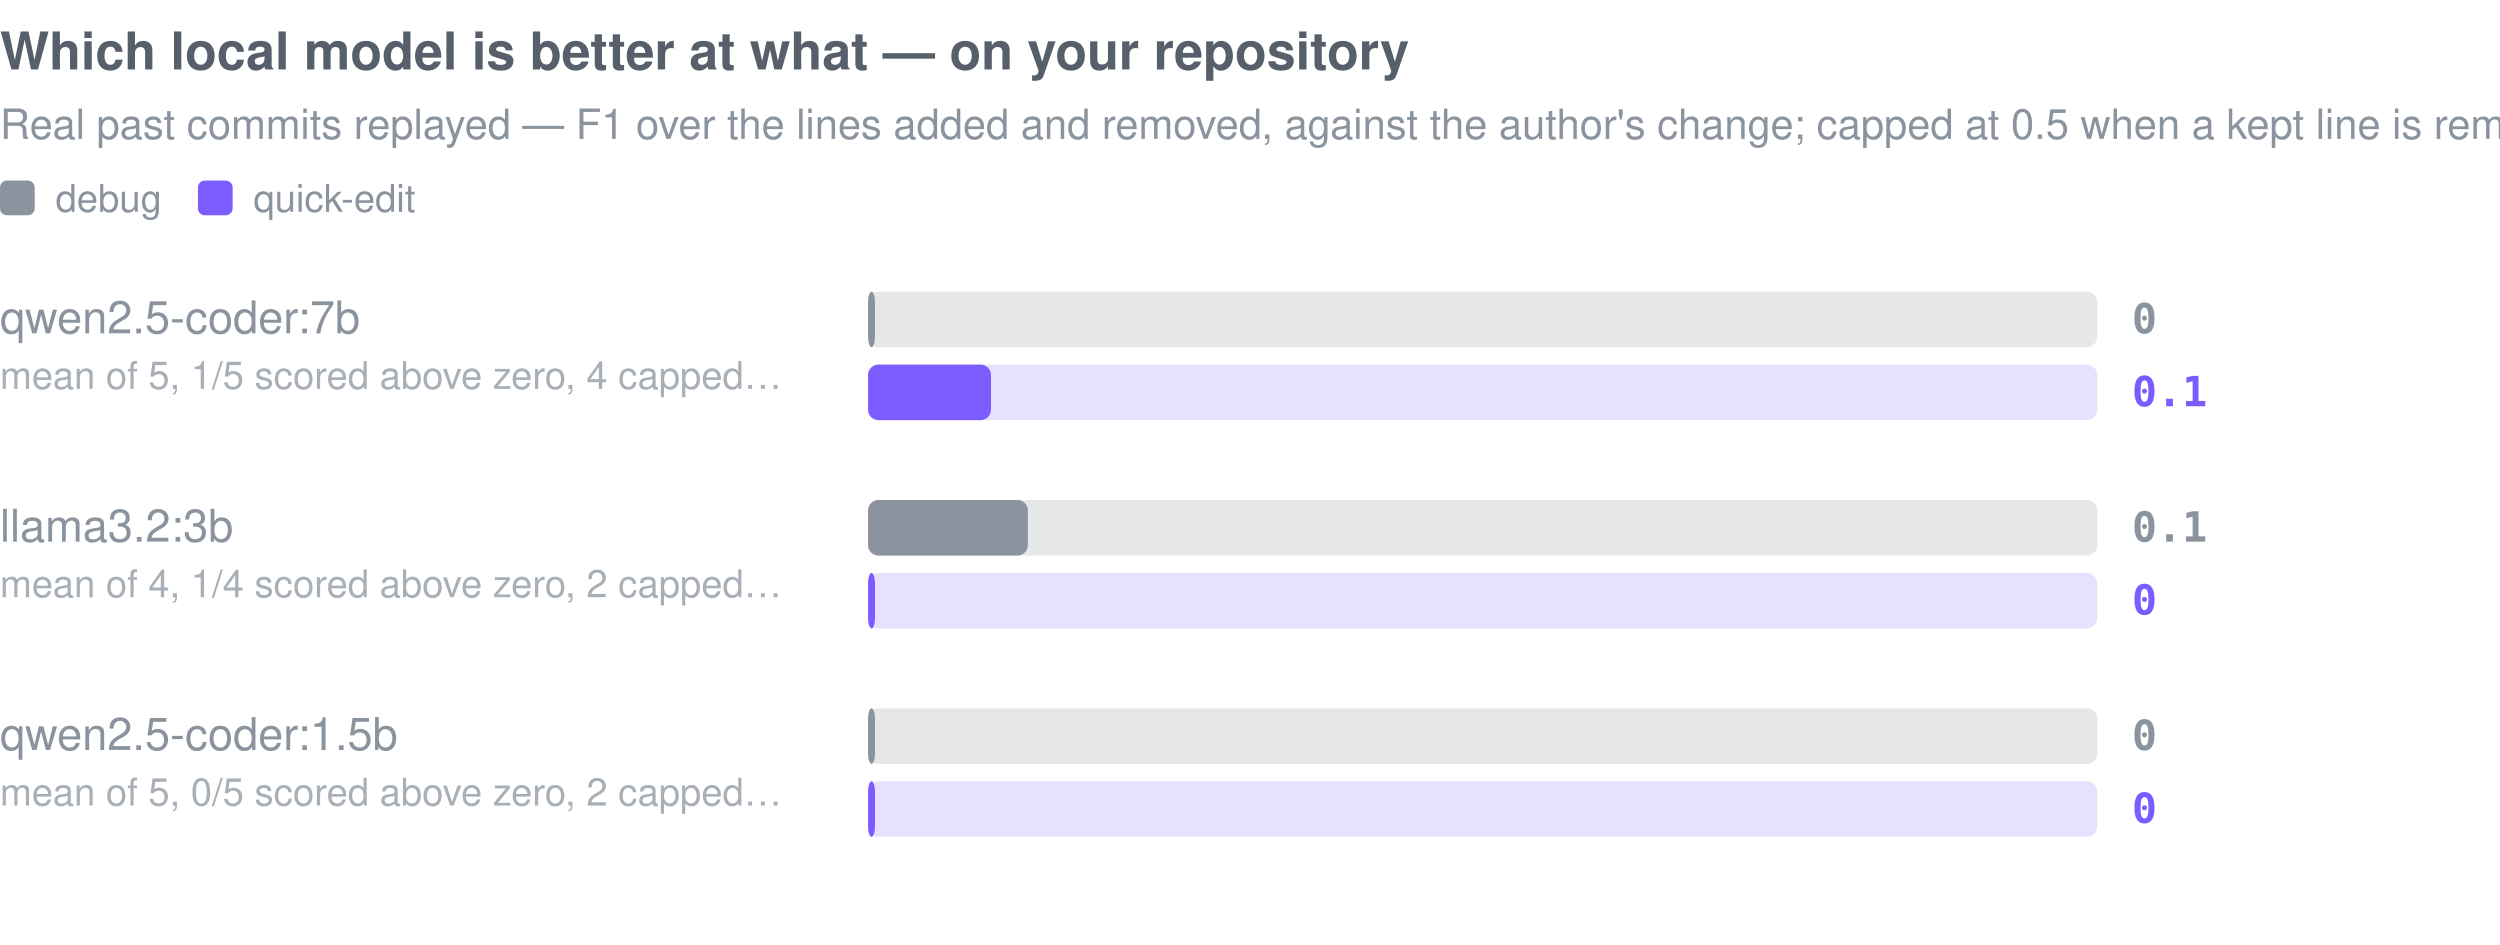
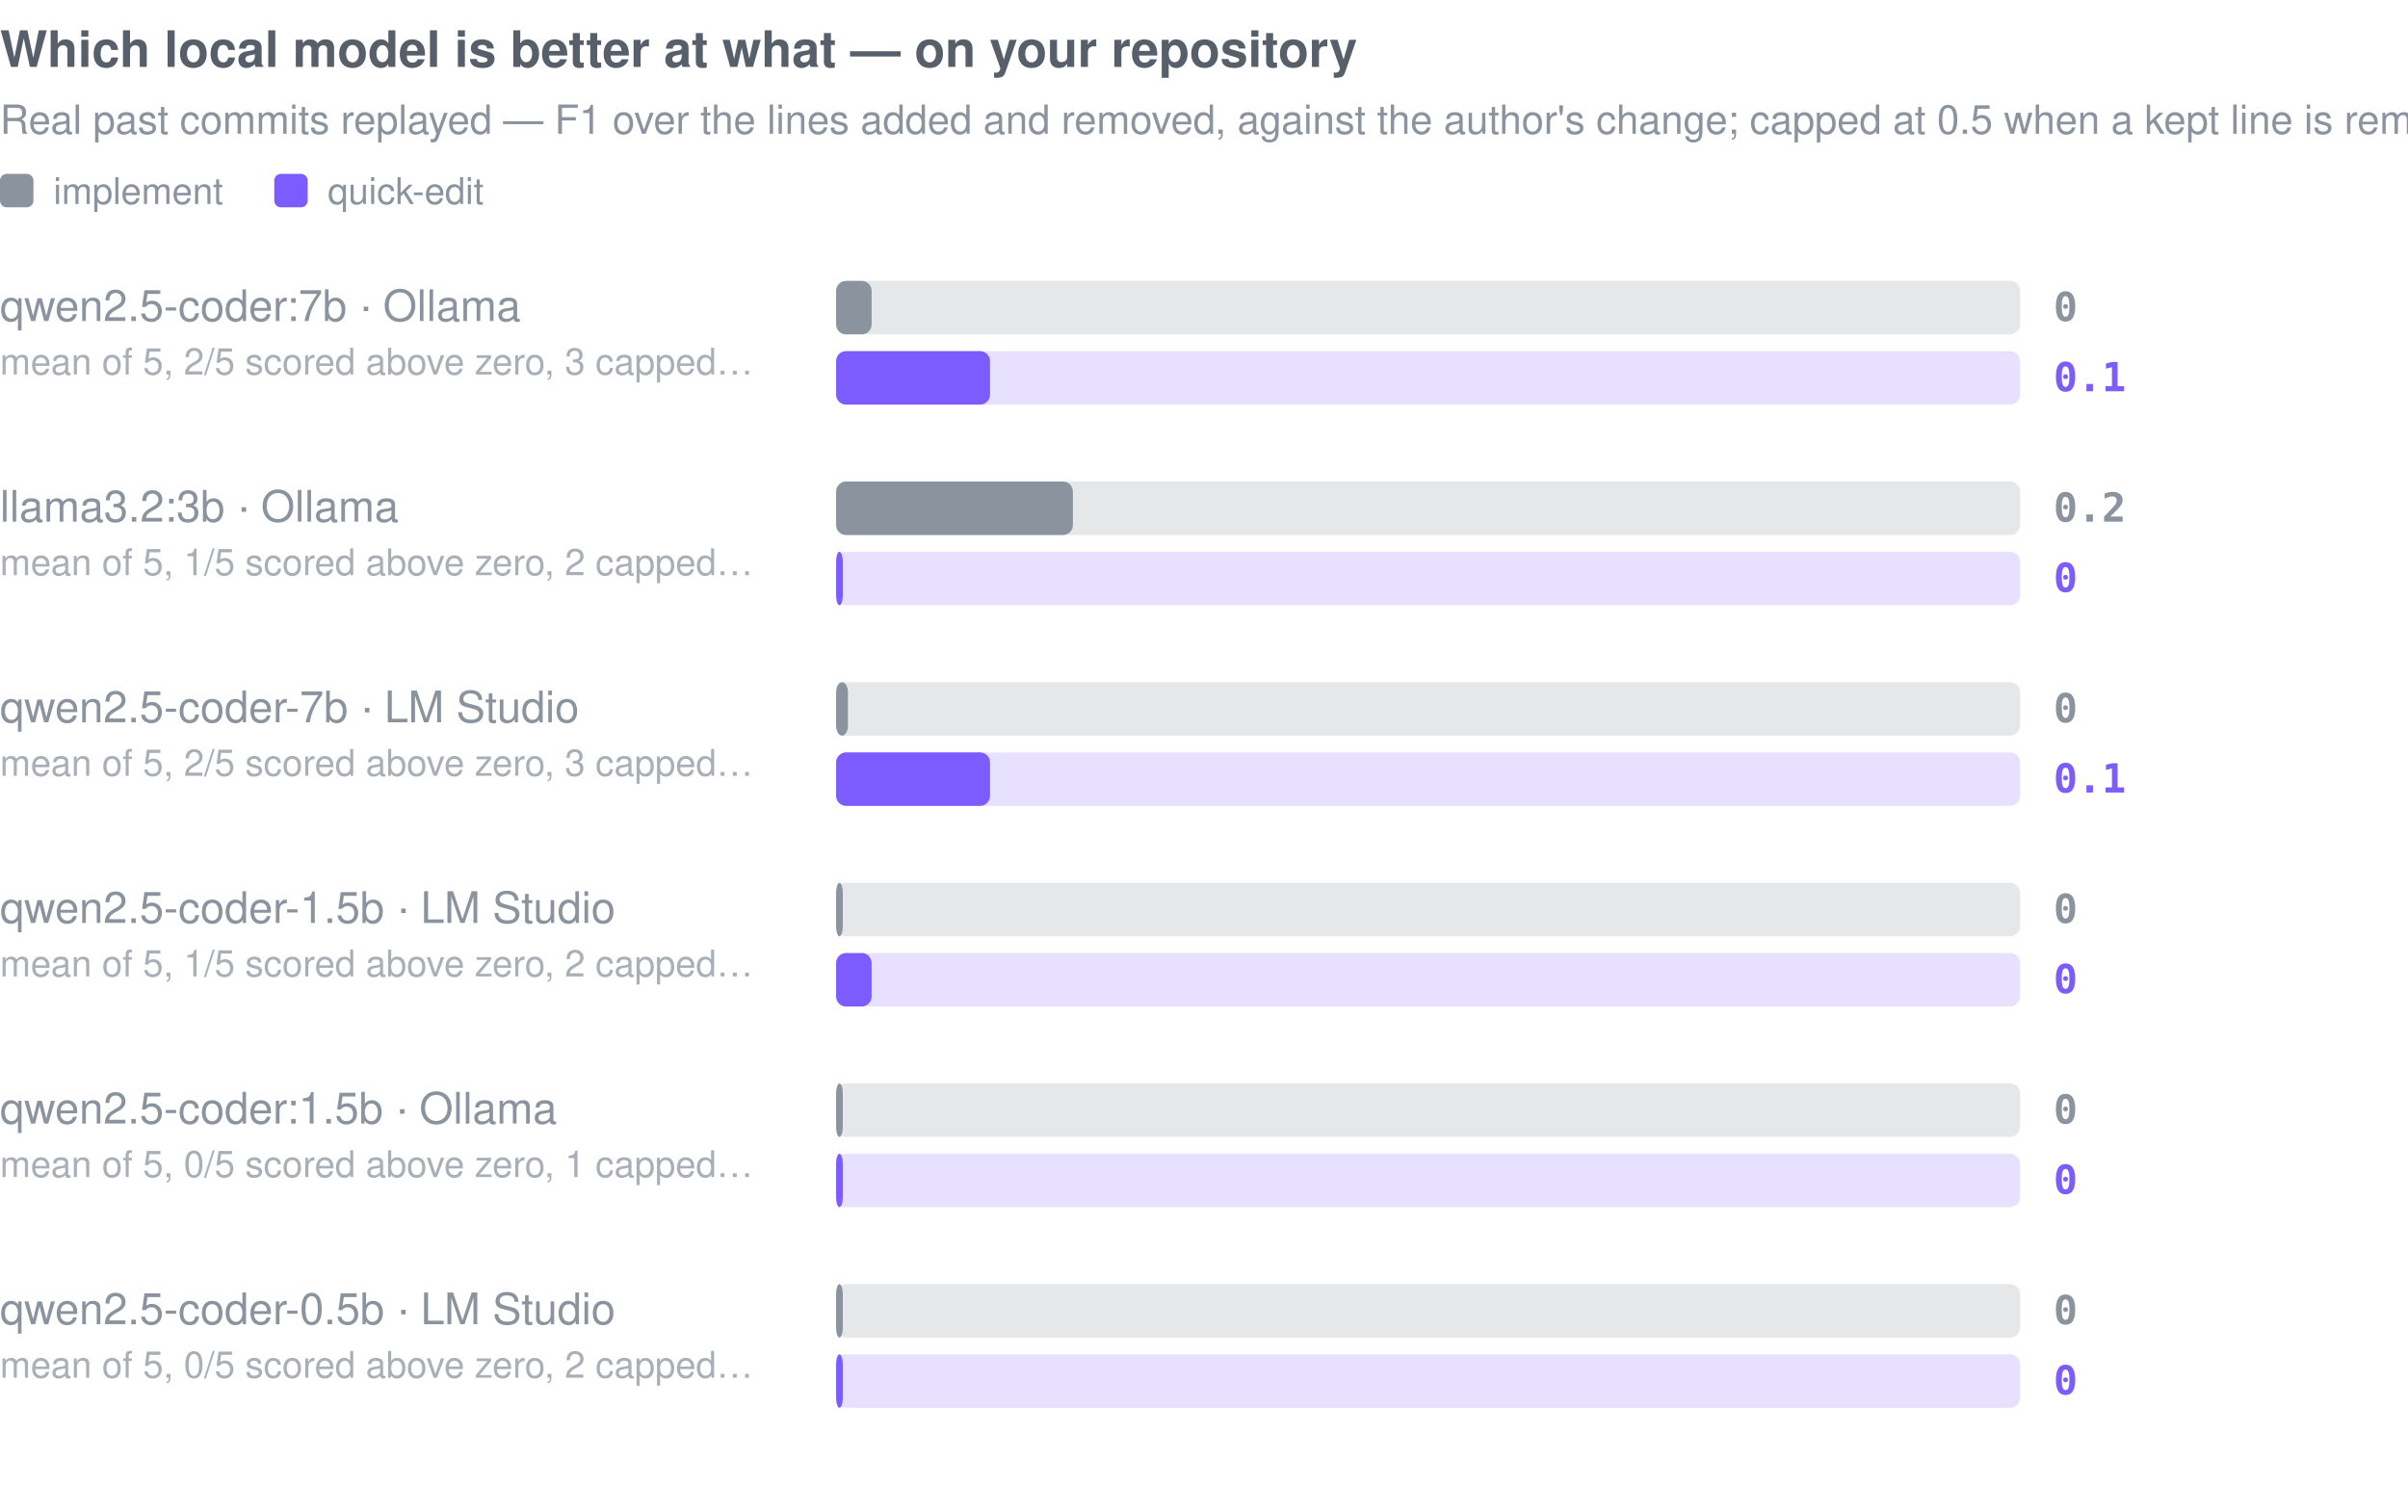
- <svg xmlns="http://www.w3.org/2000/svg" width="720" height="272" viewBox="0 0 720 272" role="img" aria-label="Which local model is better at what — on your repository">
+ <svg xmlns="http://www.w3.org/2000/svg" width="720" height="452" viewBox="0 0 720 452" role="img" aria-label="Which local model is better at what — on your repository">
  <text x="0" y="20" font-family="-apple-system, BlinkMacSystemFont, 'Segoe UI', Helvetica, Arial, sans-serif" font-size="15" font-weight="600" fill="#57606a">Which local model is better at what — on your repository</text>
  <text x="0" y="40" font-family="-apple-system, BlinkMacSystemFont, 'Segoe UI', Helvetica, Arial, sans-serif" font-size="12" fill="#8b949e">Real past commits replayed — F1 over the lines added and removed, against the author's change; capped at 0.5 when a kept line is removed</text>
  <rect x="0" y="52" width="10" height="10" rx="2" fill="#8b949e" />
-   <text x="16" y="61" font-family="-apple-system, BlinkMacSystemFont, 'Segoe UI', Helvetica, Arial, sans-serif" font-size="11" fill="#8b949e">debug</text>
-   <rect x="57" y="52" width="10" height="10" rx="2" fill="#7c5cff" />
-   <text x="73" y="61" font-family="-apple-system, BlinkMacSystemFont, 'Segoe UI', Helvetica, Arial, sans-serif" font-size="11" fill="#8b949e">quick-edit</text>
+   <text x="16" y="61" font-family="-apple-system, BlinkMacSystemFont, 'Segoe UI', Helvetica, Arial, sans-serif" font-size="11" fill="#8b949e">implement</text>
+   <rect x="82" y="52" width="10" height="10" rx="2" fill="#7c5cff" />
+   <text x="98" y="61" font-family="-apple-system, BlinkMacSystemFont, 'Segoe UI', Helvetica, Arial, sans-serif" font-size="11" fill="#8b949e">quick-edit</text>
  <g>
-     <text x="0" y="96" font-family="-apple-system, BlinkMacSystemFont, 'Segoe UI', Helvetica, Arial, sans-serif" font-size="13" fill="#8b949e">qwen2.5-coder:7b</text>
-     <text x="0" y="112" font-family="-apple-system, BlinkMacSystemFont, 'Segoe UI', Helvetica, Arial, sans-serif" font-size="11" fill="#8b949e" opacity="0.75">mean of 5, 1/5 scored above zero, 4 capped…</text>
+     <text x="0" y="96" font-family="-apple-system, BlinkMacSystemFont, 'Segoe UI', Helvetica, Arial, sans-serif" font-size="13" fill="#8b949e">qwen2.5-coder:7b · Ollama</text>
+     <text x="0" y="112" font-family="-apple-system, BlinkMacSystemFont, 'Segoe UI', Helvetica, Arial, sans-serif" font-size="11" fill="#8b949e" opacity="0.75">mean of 5, 2/5 scored above zero, 3 capped…</text>
    <rect x="250" y="84" width="354" height="16" rx="3" fill="rgba(139, 148, 158, 0.22)" />
-     <rect x="250" y="84" width="2" height="16" rx="3" fill="#8b949e" />
+     <rect x="250" y="84" width="10.62" height="16" rx="3" fill="#8b949e" />
    <text x="614" y="96" font-family="ui-monospace, SFMono-Regular, 'SF Mono', Menlo, monospace" font-size="12" font-weight="600" fill="#8b949e">0</text>
    <rect x="250" y="105" width="354" height="16" rx="3" fill="rgba(124, 92, 255, 0.18)" />
-     <rect x="250" y="105" width="35.4" height="16" rx="3" fill="#7c5cff" />
+     <rect x="250" y="105" width="46.02" height="16" rx="3" fill="#7c5cff" />
    <text x="614" y="117" font-family="ui-monospace, SFMono-Regular, 'SF Mono', Menlo, monospace" font-size="12" font-weight="600" fill="#7c5cff">0.1</text>
  </g>
  <g>
-     <text x="0" y="156" font-family="-apple-system, BlinkMacSystemFont, 'Segoe UI', Helvetica, Arial, sans-serif" font-size="13" fill="#8b949e">llama3.2:3b</text>
-     <text x="0" y="172" font-family="-apple-system, BlinkMacSystemFont, 'Segoe UI', Helvetica, Arial, sans-serif" font-size="11" fill="#8b949e" opacity="0.75">mean of 4, 1/4 scored above zero, 2 capped…</text>
+     <text x="0" y="156" font-family="-apple-system, BlinkMacSystemFont, 'Segoe UI', Helvetica, Arial, sans-serif" font-size="13" fill="#8b949e">llama3.2:3b · Ollama</text>
+     <text x="0" y="172" font-family="-apple-system, BlinkMacSystemFont, 'Segoe UI', Helvetica, Arial, sans-serif" font-size="11" fill="#8b949e" opacity="0.75">mean of 5, 1/5 scored above zero, 2 capped…</text>
    <rect x="250" y="144" width="354" height="16" rx="3" fill="rgba(139, 148, 158, 0.22)" />
-     <rect x="250" y="144" width="46.02" height="16" rx="3" fill="#8b949e" />
-     <text x="614" y="156" font-family="ui-monospace, SFMono-Regular, 'SF Mono', Menlo, monospace" font-size="12" font-weight="600" fill="#8b949e">0.1</text>
+     <rect x="250" y="144" width="70.8" height="16" rx="3" fill="#8b949e" />
+     <text x="614" y="156" font-family="ui-monospace, SFMono-Regular, 'SF Mono', Menlo, monospace" font-size="12" font-weight="600" fill="#8b949e">0.2</text>
    <rect x="250" y="165" width="354" height="16" rx="3" fill="rgba(124, 92, 255, 0.18)" />
    <rect x="250" y="165" width="2" height="16" rx="3" fill="#7c5cff" />
    <text x="614" y="177" font-family="ui-monospace, SFMono-Regular, 'SF Mono', Menlo, monospace" font-size="12" font-weight="600" fill="#7c5cff">0</text>
  </g>
  <g>
-     <text x="0" y="216" font-family="-apple-system, BlinkMacSystemFont, 'Segoe UI', Helvetica, Arial, sans-serif" font-size="13" fill="#8b949e">qwen2.5-coder:1.5b</text>
-     <text x="0" y="232" font-family="-apple-system, BlinkMacSystemFont, 'Segoe UI', Helvetica, Arial, sans-serif" font-size="11" fill="#8b949e" opacity="0.75">mean of 5, 0/5 scored above zero, 2 capped…</text>
+     <text x="0" y="216" font-family="-apple-system, BlinkMacSystemFont, 'Segoe UI', Helvetica, Arial, sans-serif" font-size="13" fill="#8b949e">qwen2.5-coder-7b · LM Studio</text>
+     <text x="0" y="232" font-family="-apple-system, BlinkMacSystemFont, 'Segoe UI', Helvetica, Arial, sans-serif" font-size="11" fill="#8b949e" opacity="0.75">mean of 5, 2/5 scored above zero, 3 capped…</text>
    <rect x="250" y="204" width="354" height="16" rx="3" fill="rgba(139, 148, 158, 0.22)" />
-     <rect x="250" y="204" width="2" height="16" rx="3" fill="#8b949e" />
+     <rect x="250" y="204" width="3.54" height="16" rx="3" fill="#8b949e" />
    <text x="614" y="216" font-family="ui-monospace, SFMono-Regular, 'SF Mono', Menlo, monospace" font-size="12" font-weight="600" fill="#8b949e">0</text>
    <rect x="250" y="225" width="354" height="16" rx="3" fill="rgba(124, 92, 255, 0.18)" />
-     <rect x="250" y="225" width="2" height="16" rx="3" fill="#7c5cff" />
-     <text x="614" y="237" font-family="ui-monospace, SFMono-Regular, 'SF Mono', Menlo, monospace" font-size="12" font-weight="600" fill="#7c5cff">0</text>
+     <rect x="250" y="225" width="46.02" height="16" rx="3" fill="#7c5cff" />
+     <text x="614" y="237" font-family="ui-monospace, SFMono-Regular, 'SF Mono', Menlo, monospace" font-size="12" font-weight="600" fill="#7c5cff">0.1</text>
+   </g>
+   <g>
+     <text x="0" y="276" font-family="-apple-system, BlinkMacSystemFont, 'Segoe UI', Helvetica, Arial, sans-serif" font-size="13" fill="#8b949e">qwen2.5-coder-1.5b · LM Studio</text>
+     <text x="0" y="292" font-family="-apple-system, BlinkMacSystemFont, 'Segoe UI', Helvetica, Arial, sans-serif" font-size="11" fill="#8b949e" opacity="0.75">mean of 5, 1/5 scored above zero, 2 capped…</text>
+     <rect x="250" y="264" width="354" height="16" rx="3" fill="rgba(139, 148, 158, 0.22)" />
+     <rect x="250" y="264" width="2" height="16" rx="3" fill="#8b949e" />
+     <text x="614" y="276" font-family="ui-monospace, SFMono-Regular, 'SF Mono', Menlo, monospace" font-size="12" font-weight="600" fill="#8b949e">0</text>
+     <rect x="250" y="285" width="354" height="16" rx="3" fill="rgba(124, 92, 255, 0.18)" />
+     <rect x="250" y="285" width="10.62" height="16" rx="3" fill="#7c5cff" />
+     <text x="614" y="297" font-family="ui-monospace, SFMono-Regular, 'SF Mono', Menlo, monospace" font-size="12" font-weight="600" fill="#7c5cff">0</text>
+   </g>
+   <g>
+     <text x="0" y="336" font-family="-apple-system, BlinkMacSystemFont, 'Segoe UI', Helvetica, Arial, sans-serif" font-size="13" fill="#8b949e">qwen2.5-coder:1.5b · Ollama</text>
+     <text x="0" y="352" font-family="-apple-system, BlinkMacSystemFont, 'Segoe UI', Helvetica, Arial, sans-serif" font-size="11" fill="#8b949e" opacity="0.75">mean of 5, 0/5 scored above zero, 1 capped…</text>
+     <rect x="250" y="324" width="354" height="16" rx="3" fill="rgba(139, 148, 158, 0.22)" />
+     <rect x="250" y="324" width="2" height="16" rx="3" fill="#8b949e" />
+     <text x="614" y="336" font-family="ui-monospace, SFMono-Regular, 'SF Mono', Menlo, monospace" font-size="12" font-weight="600" fill="#8b949e">0</text>
+     <rect x="250" y="345" width="354" height="16" rx="3" fill="rgba(124, 92, 255, 0.18)" />
+     <rect x="250" y="345" width="2" height="16" rx="3" fill="#7c5cff" />
+     <text x="614" y="357" font-family="ui-monospace, SFMono-Regular, 'SF Mono', Menlo, monospace" font-size="12" font-weight="600" fill="#7c5cff">0</text>
+   </g>
+   <g>
+     <text x="0" y="396" font-family="-apple-system, BlinkMacSystemFont, 'Segoe UI', Helvetica, Arial, sans-serif" font-size="13" fill="#8b949e">qwen2.5-coder-0.5b · LM Studio</text>
+     <text x="0" y="412" font-family="-apple-system, BlinkMacSystemFont, 'Segoe UI', Helvetica, Arial, sans-serif" font-size="11" fill="#8b949e" opacity="0.75">mean of 5, 0/5 scored above zero, 2 capped…</text>
+     <rect x="250" y="384" width="354" height="16" rx="3" fill="rgba(139, 148, 158, 0.22)" />
+     <rect x="250" y="384" width="2" height="16" rx="3" fill="#8b949e" />
+     <text x="614" y="396" font-family="ui-monospace, SFMono-Regular, 'SF Mono', Menlo, monospace" font-size="12" font-weight="600" fill="#8b949e">0</text>
+     <rect x="250" y="405" width="354" height="16" rx="3" fill="rgba(124, 92, 255, 0.18)" />
+     <rect x="250" y="405" width="2" height="16" rx="3" fill="#7c5cff" />
+     <text x="614" y="417" font-family="ui-monospace, SFMono-Regular, 'SF Mono', Menlo, monospace" font-size="12" font-weight="600" fill="#7c5cff">0</text>
  </g>
</svg>
